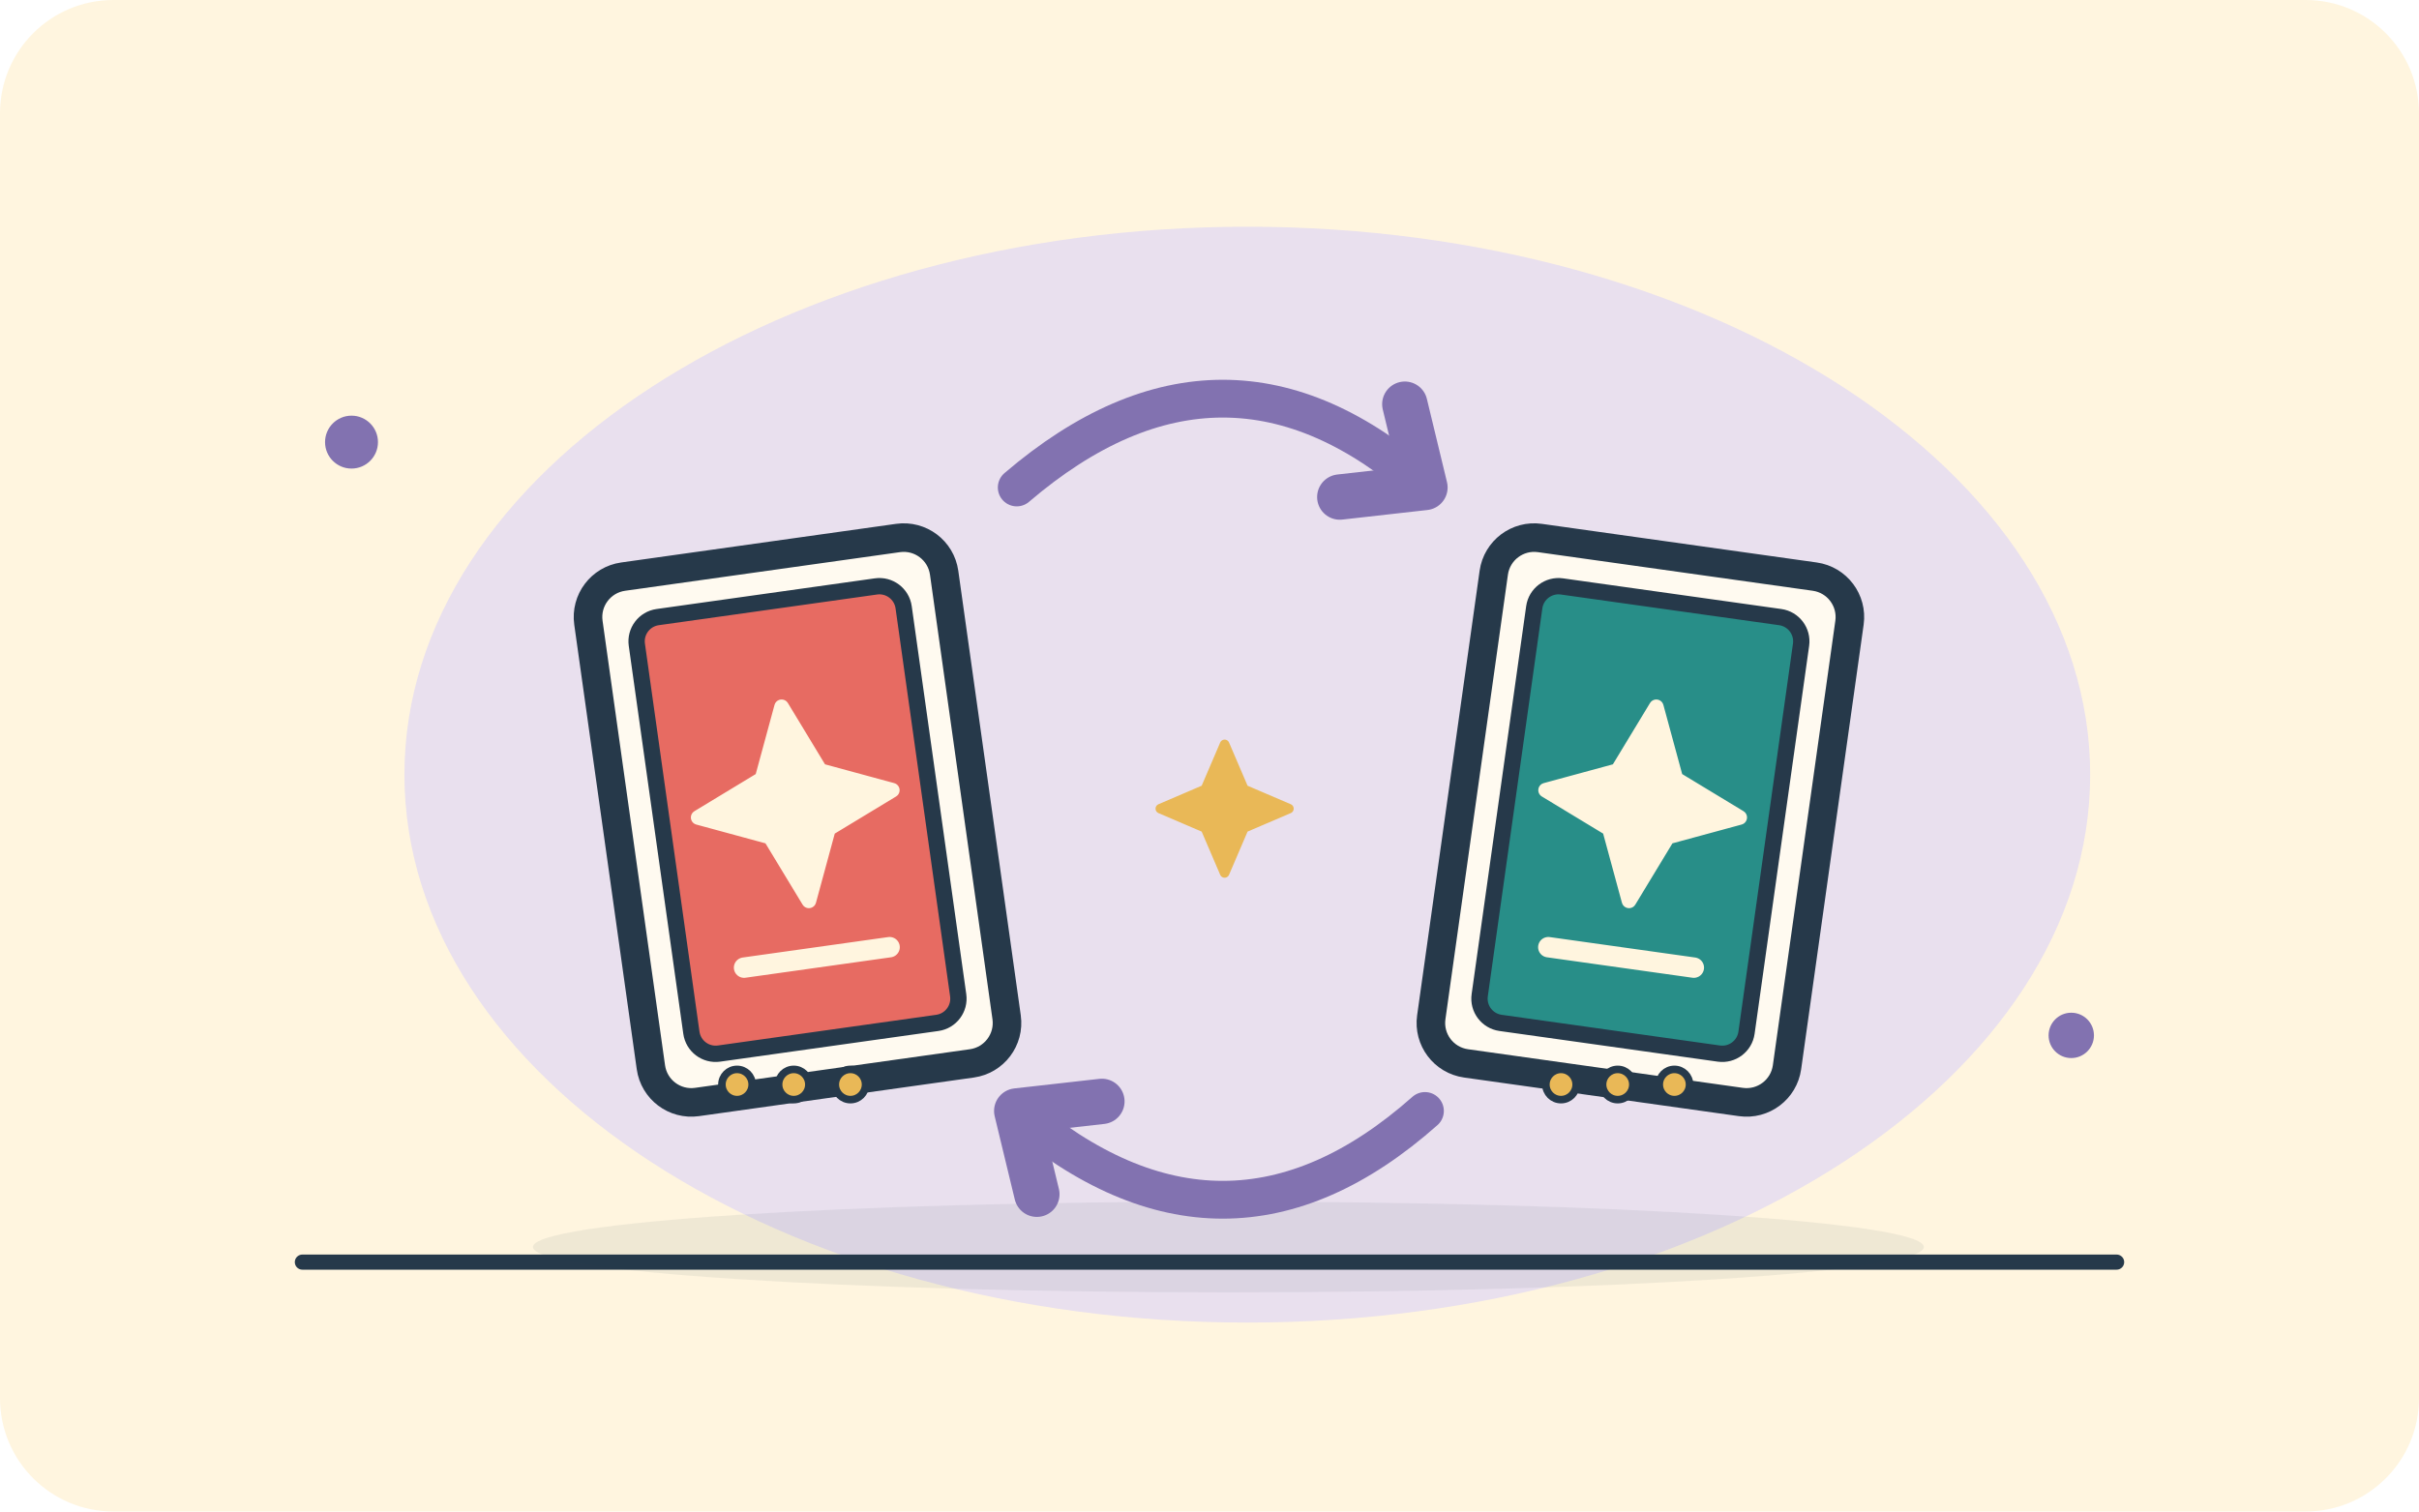
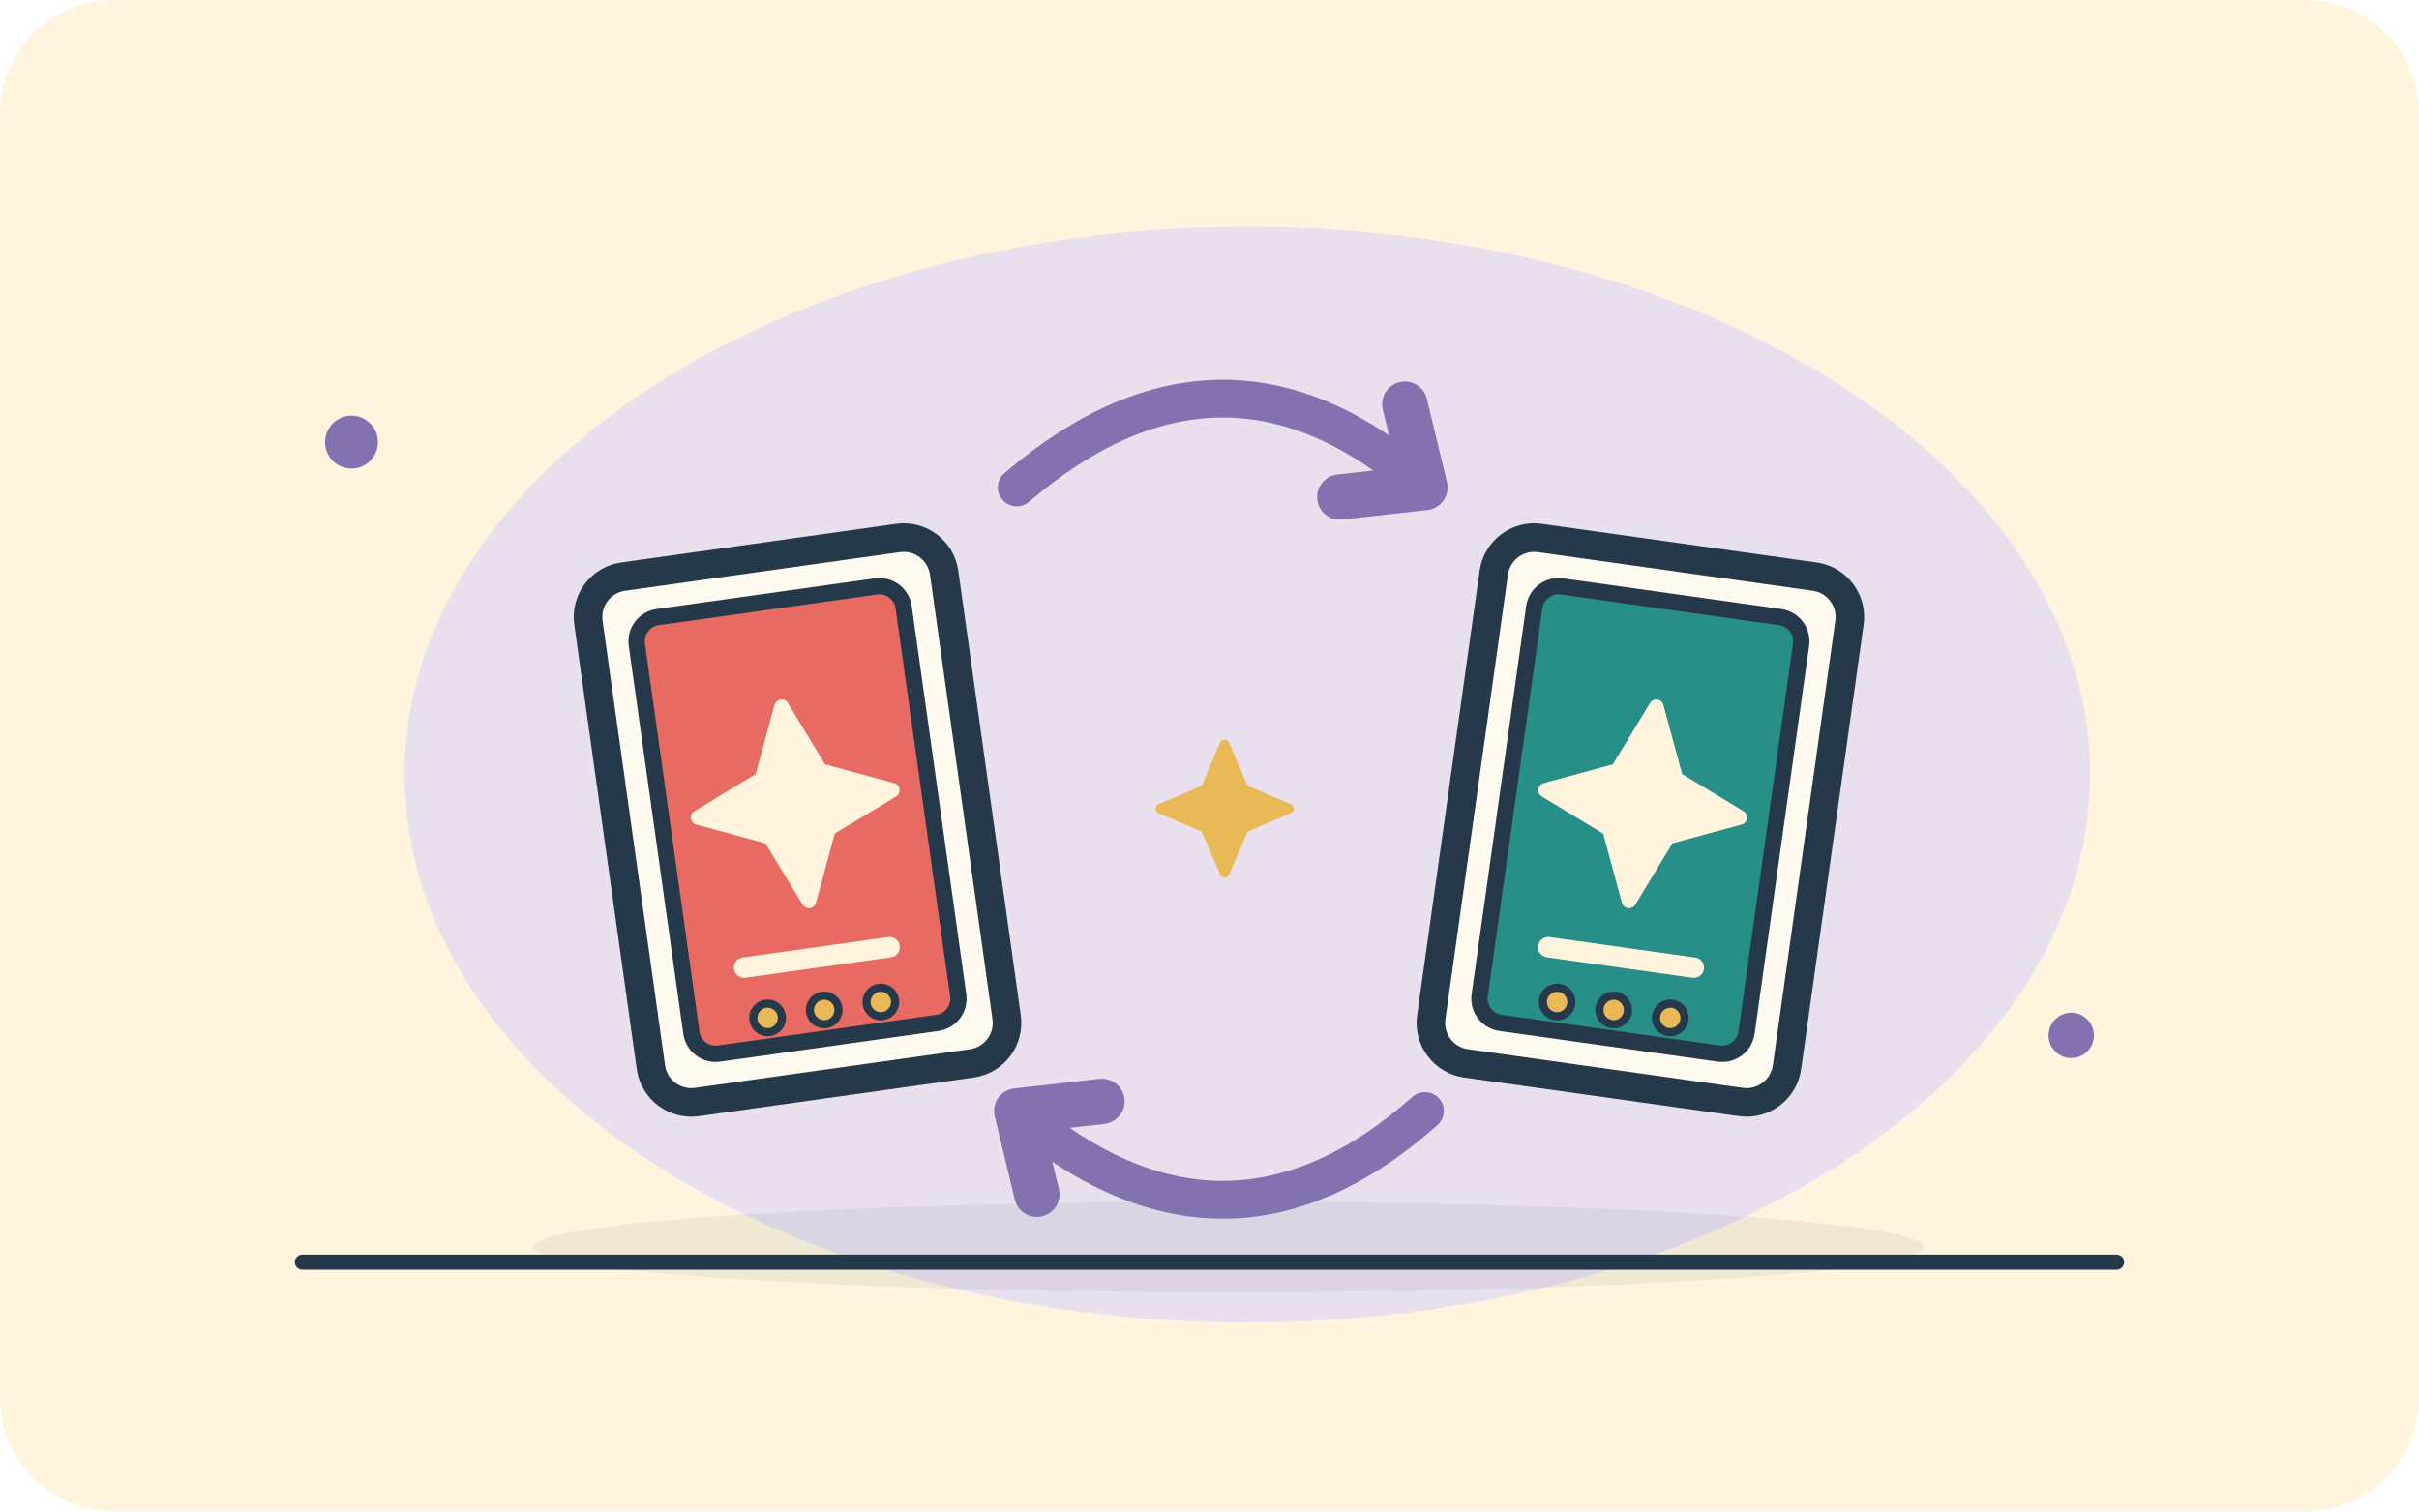
<svg xmlns="http://www.w3.org/2000/svg" width="640" height="400" viewBox="0 0 640 400">
  <rect width="640" height="400" rx="30" fill="#fff5df" />
  <ellipse cx="330" cy="205" rx="223" ry="145" fill="#e9e0ee" />
  <path d="M80 334H560" fill="none" stroke="#26394a" stroke-width="4" stroke-linecap="round" stroke-linejoin="round" />
  <ellipse cx="325" cy="330" rx="184" ry="12" fill="#26394a12" />
  <circle cx="93" cy="117" r="6" fill="#8272b0" stroke="#8272b0" stroke-width="2" />
  <circle cx="548" cy="274" r="5" fill="#8272b0" stroke="#8272b0" stroke-width="2" />
  <g transform="translate(211 217) scale(1.08) rotate(-8)">
    <rect x="-44" y="-65" width="88" height="130" rx="10" fill="#fffaf0" stroke="#26394a" stroke-width="7" />
    <rect x="-33" y="-54" width="66" height="108" rx="6" fill="#e76b62" stroke="#26394a" stroke-width="4" />
    <g transform="translate(0 -4) scale(1.2) rotate(0)">
      <path d="M0 -20 6 -6 20 0 6 6 0 20 -6 6 -20 0 -6 -6Z" fill="#fff5df" stroke="#fff5df" stroke-width="3" stroke-linecap="round" stroke-linejoin="round" />
    </g>
    <path d="M-18 34H18" fill="none" stroke="#fff5df" stroke-width="5" stroke-linecap="round" stroke-linejoin="round" />
  </g>
  <g transform="translate(434 217) scale(1.08) rotate(8)">
    <rect x="-44" y="-65" width="88" height="130" rx="10" fill="#fffaf0" stroke="#26394a" stroke-width="7" />
    <rect x="-33" y="-54" width="66" height="108" rx="6" fill="#288e88" stroke="#26394a" stroke-width="4" />
    <g transform="translate(0 -4) scale(1.2) rotate(0)">
      <path d="M0 -20 6 -6 20 0 6 6 0 20 -6 6 -20 0 -6 -6Z" fill="#fff5df" stroke="#fff5df" stroke-width="3" stroke-linecap="round" stroke-linejoin="round" />
    </g>
    <path d="M-18 34H18" fill="none" stroke="#fff5df" stroke-width="5" stroke-linecap="round" stroke-linejoin="round" />
  </g>
  <path d="M269 129Q324 82 377 129" fill="none" stroke="#8272b0" stroke-width="10" stroke-linecap="round" stroke-linejoin="round" />
  <g transform="translate(377 129) scale(1) rotate(35)">
    <path d="M-17 -15 0 0 -17 15" fill="none" stroke="#8272b0" stroke-width="12" stroke-linecap="round" stroke-linejoin="round" />
  </g>
  <path d="M377 294Q324 341 269 294" fill="none" stroke="#8272b0" stroke-width="10" stroke-linecap="round" stroke-linejoin="round" />
  <g transform="translate(269 294) scale(1) rotate(215)">
    <path d="M-17 -15 0 0 -17 15" fill="none" stroke="#8272b0" stroke-width="12" stroke-linecap="round" stroke-linejoin="round" />
  </g>
-   <circle cx="195" cy="287" r="4" fill="#e9b857" stroke="#26394a" stroke-width="2" />
-   <circle cx="210" cy="287" r="4" fill="#e9b857" stroke="#26394a" stroke-width="2" />
-   <circle cx="225" cy="287" r="4" fill="#e9b857" stroke="#26394a" stroke-width="2" />
-   <circle cx="413" cy="287" r="4" fill="#e9b857" stroke="#26394a" stroke-width="2" />
-   <circle cx="428" cy="287" r="4" fill="#e9b857" stroke="#26394a" stroke-width="2" />
-   <circle cx="443" cy="287" r="4" fill="#e9b857" stroke="#26394a" stroke-width="2" />
+   <g transform="translate(211 217) scale(1.08) rotate(-8)">
+     <circle cx="-14" cy="47" r="3.5" fill="#e9b857" stroke="#26394a" stroke-width="2" />
+     <circle cx="0" cy="47" r="3.5" fill="#e9b857" stroke="#26394a" stroke-width="2" />
+     <circle cx="14" cy="47" r="3.5" fill="#e9b857" stroke="#26394a" stroke-width="2" />
+   </g>
+   <g transform="translate(434 217) scale(1.08) rotate(8)">
+     <circle cx="-14" cy="47" r="3.5" fill="#e9b857" stroke="#26394a" stroke-width="2" />
+     <circle cx="0" cy="47" r="3.5" fill="#e9b857" stroke="#26394a" stroke-width="2" />
+     <circle cx="14" cy="47" r="3.5" fill="#e9b857" stroke="#26394a" stroke-width="2" />
+   </g>
  <g transform="translate(324 214) scale(0.85) rotate(0)">
    <path d="M0 -20 6 -6 20 0 6 6 0 20 -6 6 -20 0 -6 -6Z" fill="#e9b857" stroke="#e9b857" stroke-width="3" stroke-linecap="round" stroke-linejoin="round" />
  </g>
</svg>
